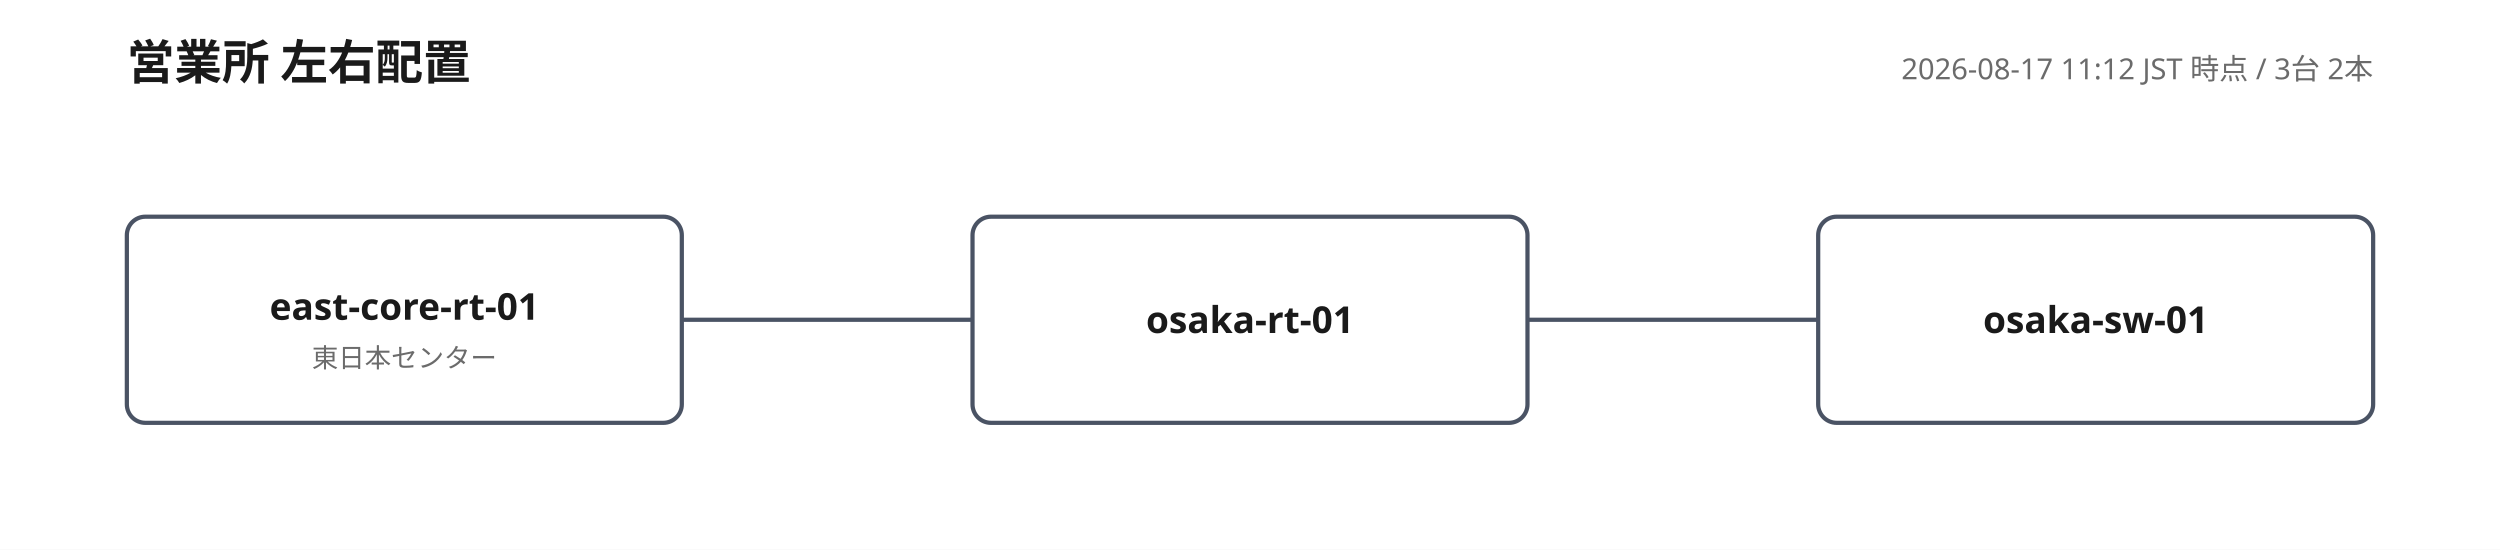
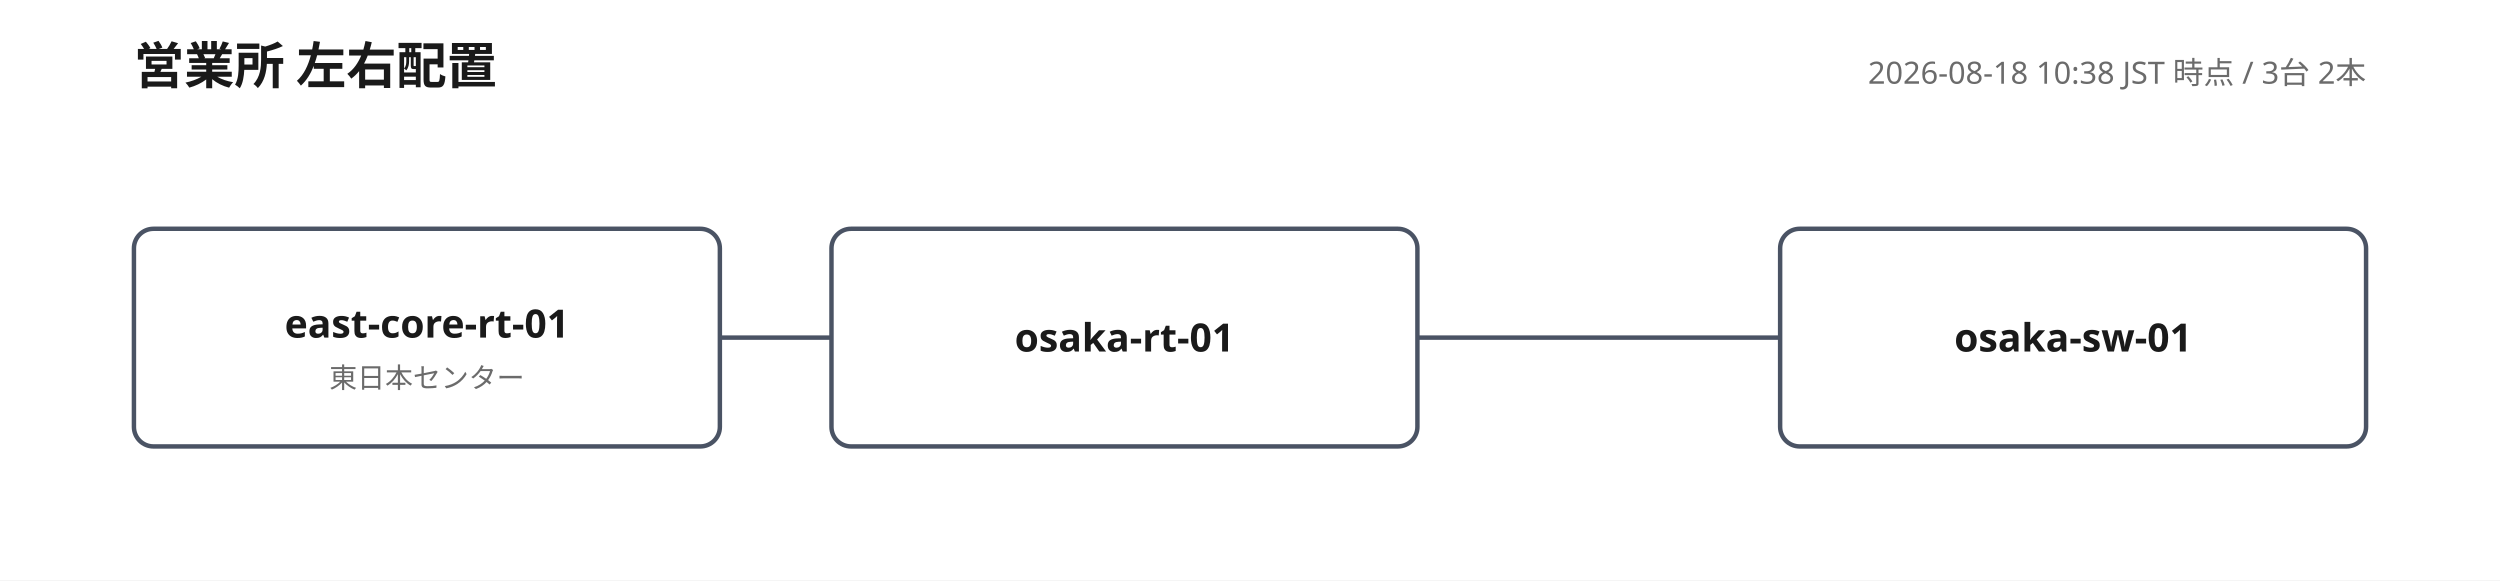
- <svg xmlns="http://www.w3.org/2000/svg" width="946" height="208" viewBox="0 0 946 208" font-family="'Yu Gothic', 'Hiragino Kaku Gothic ProN', Meiryo, 'Noto Sans JP', sans-serif">
+ <svg xmlns="http://www.w3.org/2000/svg" width="896" height="208" viewBox="0 0 896 208" font-family="'Yu Gothic', 'Hiragino Kaku Gothic ProN', Meiryo, 'Noto Sans JP', sans-serif">
  <rect width="100%" height="100%" fill="#ffffff" />
  <text x="48" y="30" font-size="18" font-weight="700" fill="#1a1a1a">営業所 左右配置</text>
-   <text x="898" y="30" font-size="11" fill="#6b6b6b" text-anchor="end">2026-08-17 11:12 JST 時点 / 3台 2本</text>
-   <polyline points="368,121 258,121" fill="none" stroke="#4a5364" stroke-width="1.6" />
-   <text class="port-label" x="358.0" y="129.0" font-size="10" fill="#2f6fb5" text-anchor="end" paint-order="stroke" stroke="#ffffff" stroke-width="3" />
-   <text class="port-label" x="268.0" y="129.0" font-size="10" fill="#2f6fb5" text-anchor="start" paint-order="stroke" stroke="#ffffff" stroke-width="3" />
-   <polyline points="578,121 688,121" fill="none" stroke="#4a5364" stroke-width="1.6" />
-   <text class="port-label" x="588.0" y="129.0" font-size="10" fill="#2f6fb5" text-anchor="start" paint-order="stroke" stroke="#ffffff" stroke-width="3" />
-   <text class="port-label" x="678.0" y="129.0" font-size="10" fill="#2f6fb5" text-anchor="end" paint-order="stroke" stroke="#ffffff" stroke-width="3" />
+   <text x="848" y="30" font-size="11" fill="#6b6b6b" text-anchor="end">2026-08-18 10:38 JST 時点 / 3台 2本</text>
+   <polyline points="298,121 258,121" fill="none" stroke="#4a5364" stroke-width="1.6" />
+   <text class="port-label" x="288.0" y="173.0" font-size="10" fill="#2f6fb5" text-anchor="end" paint-order="stroke" stroke="#ffffff" stroke-width="3" />
+   <text class="port-label" x="268.0" y="195.0" font-size="10" fill="#2f6fb5" text-anchor="start" paint-order="stroke" stroke="#ffffff" stroke-width="3" />
+   <polyline points="508,121 638,121" fill="none" stroke="#4a5364" stroke-width="1.6" />
+   <text class="port-label" x="518.0" y="129.0" font-size="10" fill="#2f6fb5" text-anchor="start" paint-order="stroke" stroke="#ffffff" stroke-width="3" />
+   <text class="port-label" x="628.0" y="129.0" font-size="10" fill="#2f6fb5" text-anchor="end" paint-order="stroke" stroke="#ffffff" stroke-width="3" />
  <g>
    <rect x="48" y="82" width="210" height="78" rx="7" fill="#ffffff" stroke="#4a5364" stroke-width="1.6" />
    <text x="153" y="121" font-size="14" font-weight="700" fill="#1a1a1a" text-anchor="middle">east-core-rt-01</text>
    <text x="153" y="139" font-size="10" fill="#6b6b6b" text-anchor="middle">東日本センター</text>
  </g>
  <g>
-     <rect x="368" y="82" width="210" height="78" rx="7" fill="#ffffff" stroke="#4a5364" stroke-width="1.6" />
-     <text x="473" y="126" font-size="14" font-weight="700" fill="#1a1a1a" text-anchor="middle">osaka-rt-01</text>
+     <rect x="298" y="82" width="210" height="78" rx="7" fill="#ffffff" stroke="#4a5364" stroke-width="1.6" />
+     <text x="403" y="126" font-size="14" font-weight="700" fill="#1a1a1a" text-anchor="middle">osaka-rt-01</text>
  </g>
  <g>
-     <rect x="688" y="82" width="210" height="78" rx="7" fill="#ffffff" stroke="#4a5364" stroke-width="1.6" />
-     <text x="793" y="126" font-size="14" font-weight="700" fill="#1a1a1a" text-anchor="middle">osaka-sw-01</text>
+     <rect x="638" y="82" width="210" height="78" rx="7" fill="#ffffff" stroke="#4a5364" stroke-width="1.6" />
+     <text x="743" y="126" font-size="14" font-weight="700" fill="#1a1a1a" text-anchor="middle">osaka-sw-01</text>
  </g>
</svg>
